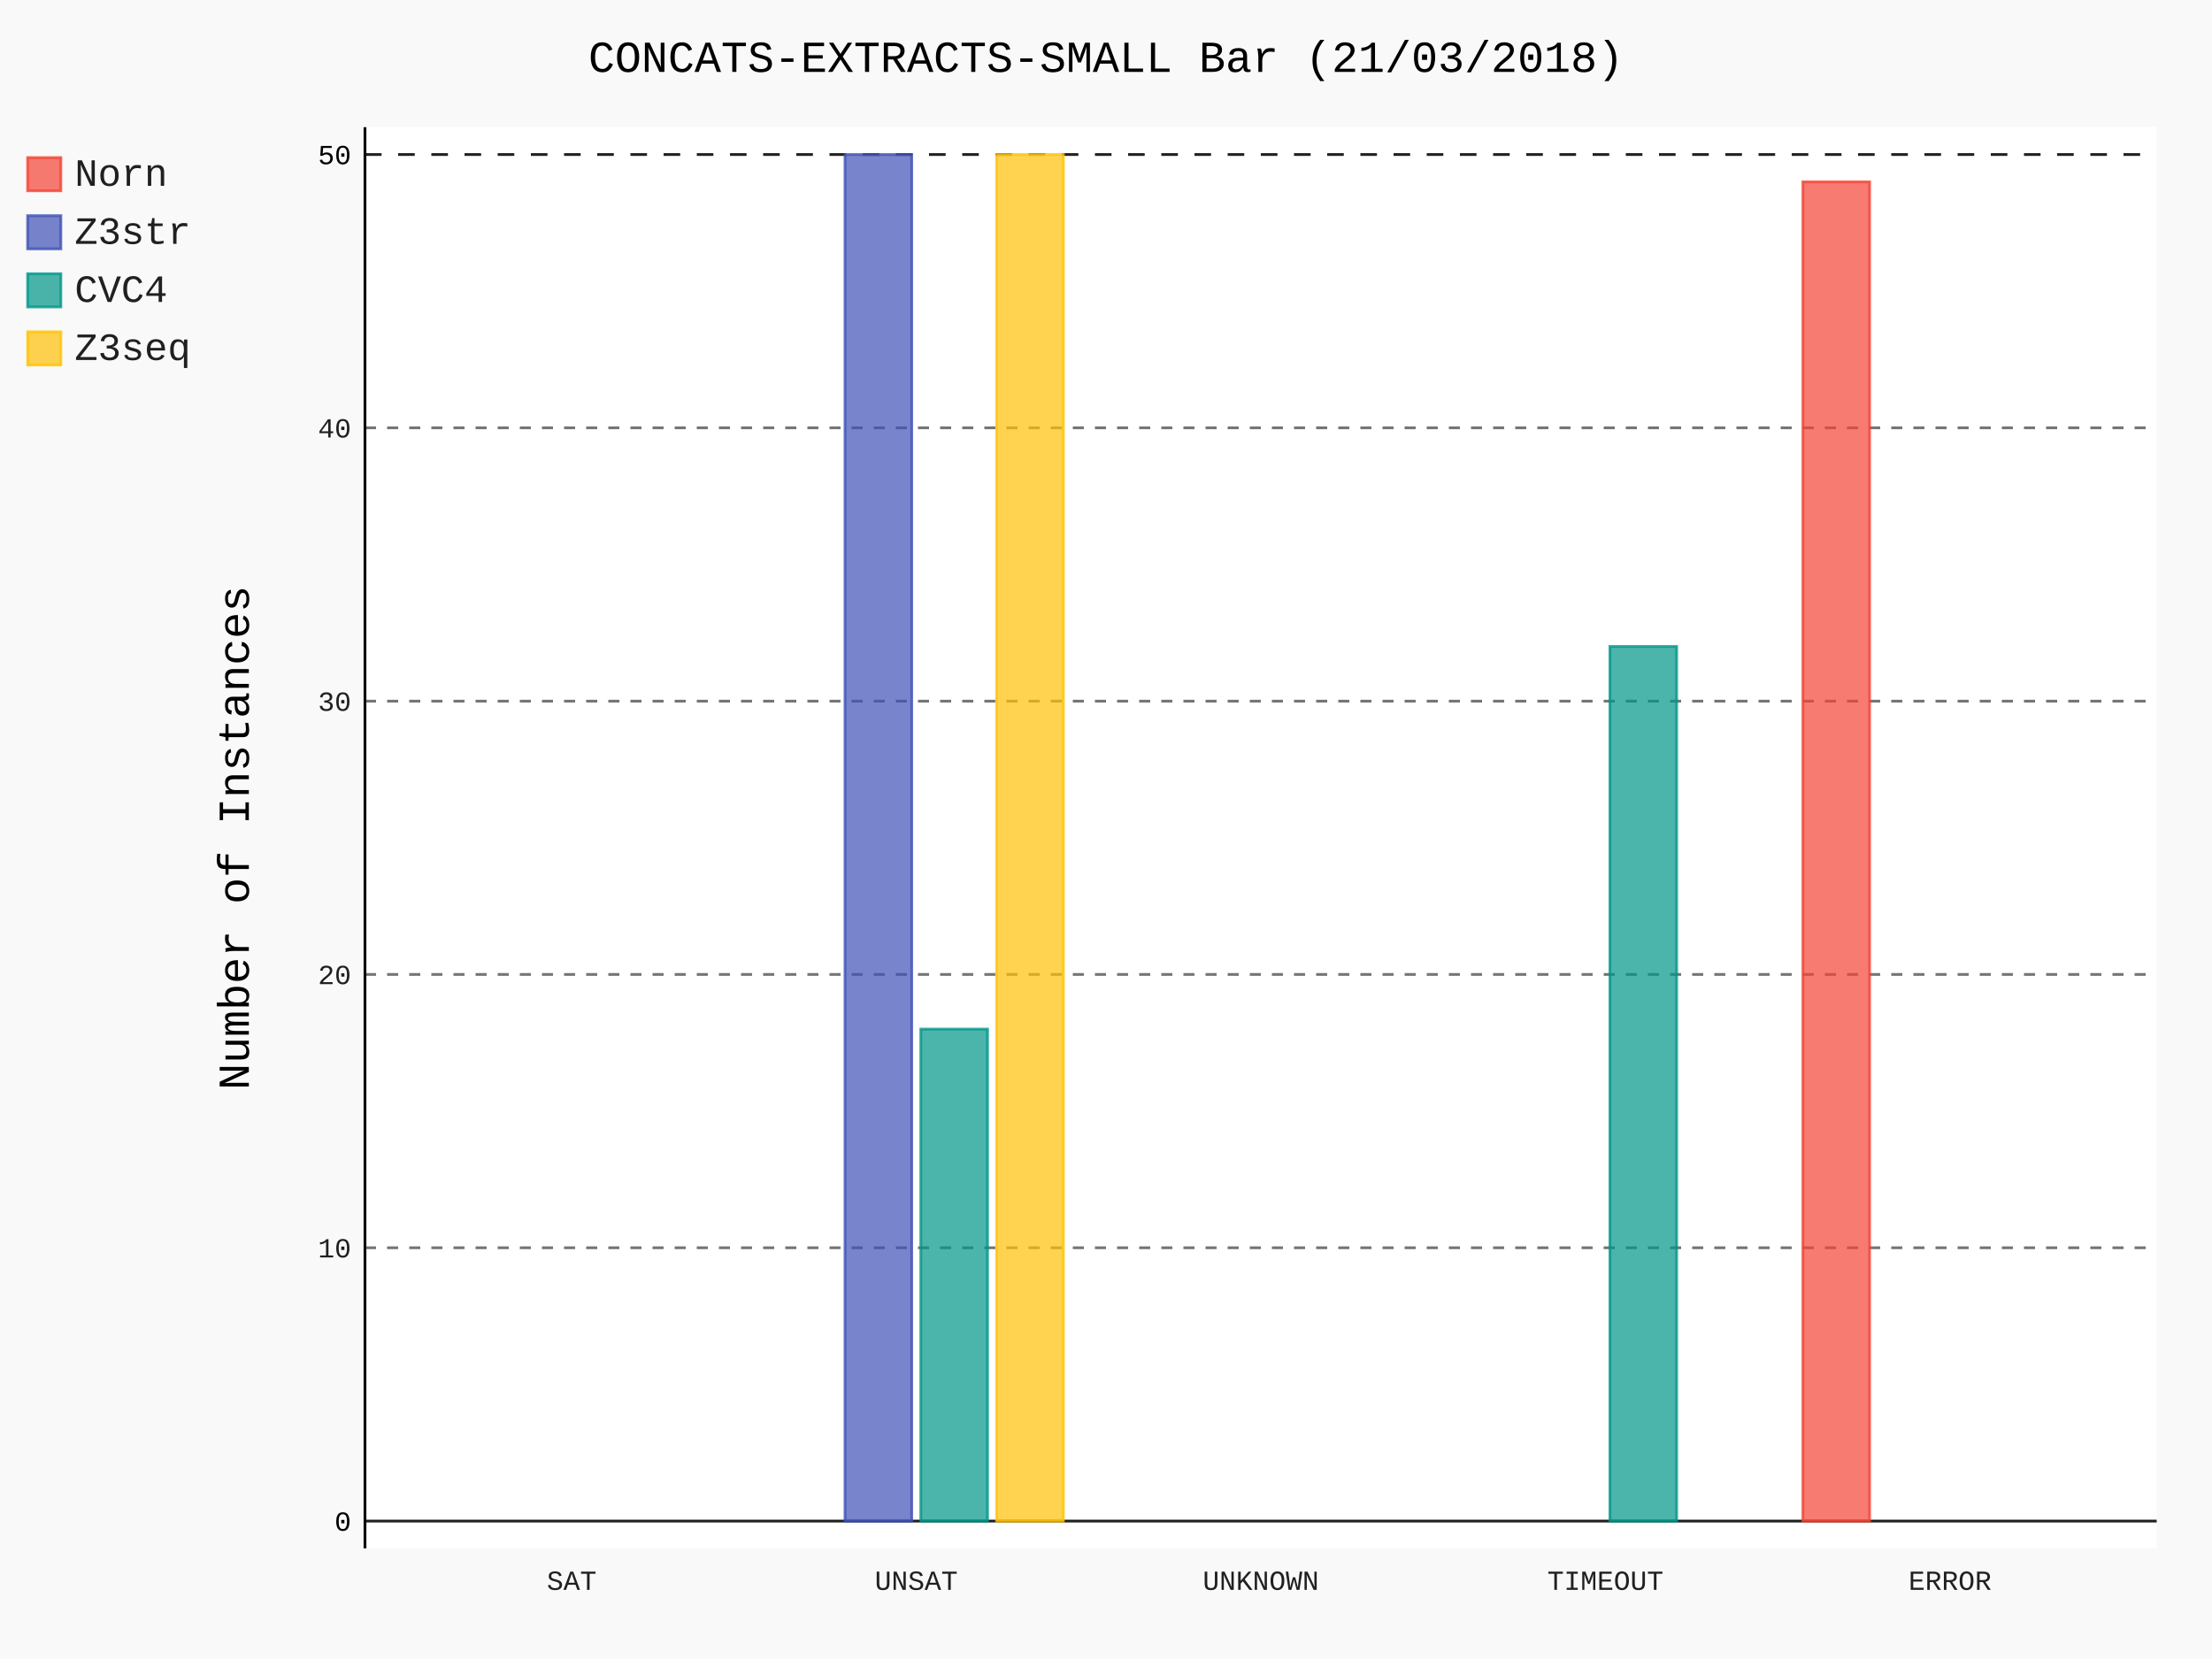
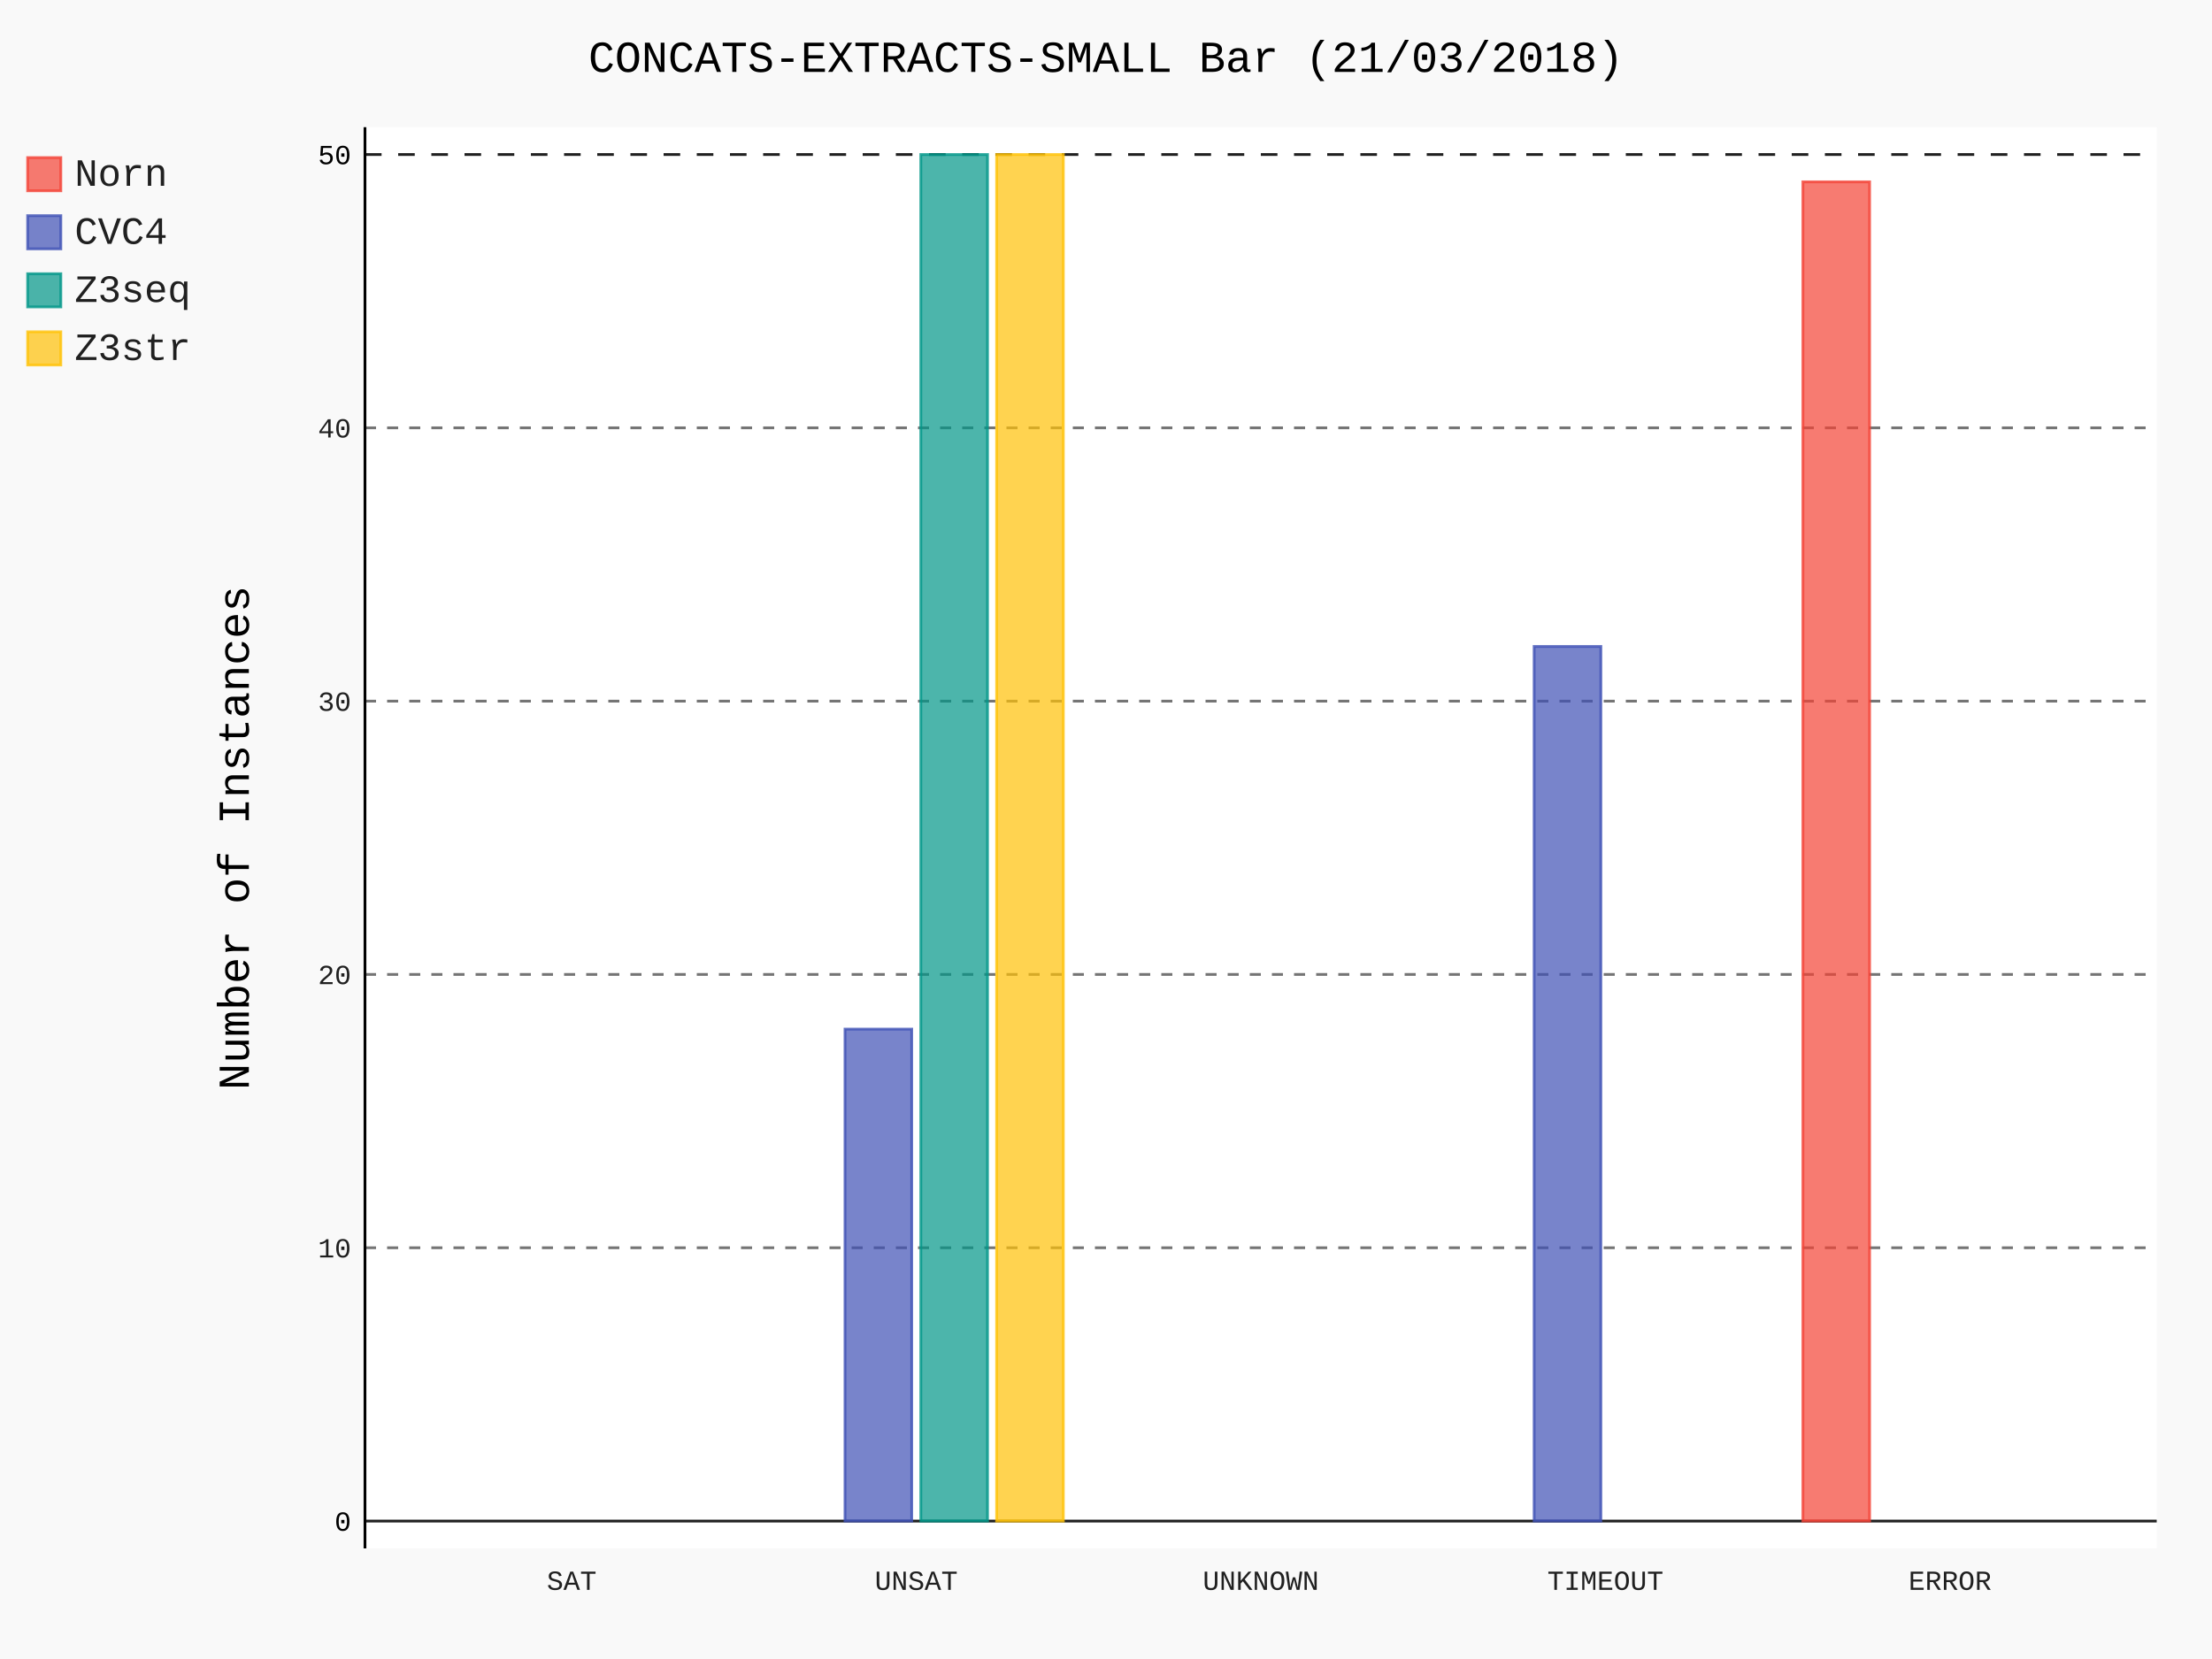
- <svg xmlns="http://www.w3.org/2000/svg" id="chart-f181df62-671a-406b-b309-56d15c28b67b" class="pygal-chart" viewBox="0 0 800 600">
+ <svg xmlns="http://www.w3.org/2000/svg" id="chart-5befc2a9-750a-4f47-91a6-264a494c3bf0" class="pygal-chart" viewBox="0 0 800 600">
  <defs>
-     <style type="text/css">#chart-f181df62-671a-406b-b309-56d15c28b67b{-webkit-user-select:none;-webkit-font-smoothing:antialiased;font-family:Consolas,"Liberation Mono",Menlo,Courier,monospace}#chart-f181df62-671a-406b-b309-56d15c28b67b .title{font-family:Consolas,"Liberation Mono",Menlo,Courier,monospace;font-size:16px}#chart-f181df62-671a-406b-b309-56d15c28b67b .legends .legend text{font-family:Consolas,"Liberation Mono",Menlo,Courier,monospace;font-size:14px}#chart-f181df62-671a-406b-b309-56d15c28b67b .axis text{font-family:Consolas,"Liberation Mono",Menlo,Courier,monospace;font-size:10px}#chart-f181df62-671a-406b-b309-56d15c28b67b .axis text.major{font-family:Consolas,"Liberation Mono",Menlo,Courier,monospace;font-size:10px}#chart-f181df62-671a-406b-b309-56d15c28b67b .text-overlay text.value{font-family:Consolas,"Liberation Mono",Menlo,Courier,monospace;font-size:16px}#chart-f181df62-671a-406b-b309-56d15c28b67b .text-overlay text.label{font-family:Consolas,"Liberation Mono",Menlo,Courier,monospace;font-size:10px}#chart-f181df62-671a-406b-b309-56d15c28b67b .tooltip{font-family:Consolas,"Liberation Mono",Menlo,Courier,monospace;font-size:14px}#chart-f181df62-671a-406b-b309-56d15c28b67b text.no_data{font-family:Consolas,"Liberation Mono",Menlo,Courier,monospace;font-size:64px}
- #chart-f181df62-671a-406b-b309-56d15c28b67b{background-color:rgba(249,249,249,1)}#chart-f181df62-671a-406b-b309-56d15c28b67b path,#chart-f181df62-671a-406b-b309-56d15c28b67b line,#chart-f181df62-671a-406b-b309-56d15c28b67b rect,#chart-f181df62-671a-406b-b309-56d15c28b67b circle{-webkit-transition:150ms;-moz-transition:150ms;transition:150ms}#chart-f181df62-671a-406b-b309-56d15c28b67b .graph &gt; .background{fill:rgba(249,249,249,1)}#chart-f181df62-671a-406b-b309-56d15c28b67b .plot &gt; .background{fill:rgba(255,255,255,1)}#chart-f181df62-671a-406b-b309-56d15c28b67b .graph{fill:rgba(0,0,0,.87)}#chart-f181df62-671a-406b-b309-56d15c28b67b text.no_data{fill:rgba(0,0,0,1)}#chart-f181df62-671a-406b-b309-56d15c28b67b .title{fill:rgba(0,0,0,1)}#chart-f181df62-671a-406b-b309-56d15c28b67b .legends .legend text{fill:rgba(0,0,0,.87)}#chart-f181df62-671a-406b-b309-56d15c28b67b .legends .legend:hover text{fill:rgba(0,0,0,1)}#chart-f181df62-671a-406b-b309-56d15c28b67b .axis .line{stroke:rgba(0,0,0,1)}#chart-f181df62-671a-406b-b309-56d15c28b67b .axis .guide.line{stroke:rgba(0,0,0,.54)}#chart-f181df62-671a-406b-b309-56d15c28b67b .axis .major.line{stroke:rgba(0,0,0,.87)}#chart-f181df62-671a-406b-b309-56d15c28b67b .axis text.major{fill:rgba(0,0,0,1)}#chart-f181df62-671a-406b-b309-56d15c28b67b .axis.y .guides:hover .guide.line,#chart-f181df62-671a-406b-b309-56d15c28b67b .line-graph .axis.x .guides:hover .guide.line,#chart-f181df62-671a-406b-b309-56d15c28b67b .stackedline-graph .axis.x .guides:hover .guide.line,#chart-f181df62-671a-406b-b309-56d15c28b67b .xy-graph .axis.x .guides:hover .guide.line{stroke:rgba(0,0,0,1)}#chart-f181df62-671a-406b-b309-56d15c28b67b .axis .guides:hover text{fill:rgba(0,0,0,1)}#chart-f181df62-671a-406b-b309-56d15c28b67b .reactive{fill-opacity:.7;stroke-opacity:.8}#chart-f181df62-671a-406b-b309-56d15c28b67b .ci{stroke:rgba(0,0,0,.87)}#chart-f181df62-671a-406b-b309-56d15c28b67b .reactive.active,#chart-f181df62-671a-406b-b309-56d15c28b67b .active .reactive{fill-opacity:.8;stroke-opacity:.9;stroke-width:4}#chart-f181df62-671a-406b-b309-56d15c28b67b .ci .reactive.active{stroke-width:1.5}#chart-f181df62-671a-406b-b309-56d15c28b67b .series text{fill:rgba(0,0,0,1)}#chart-f181df62-671a-406b-b309-56d15c28b67b .tooltip rect{fill:rgba(255,255,255,1);stroke:rgba(0,0,0,1);-webkit-transition:opacity 150ms;-moz-transition:opacity 150ms;transition:opacity 150ms}#chart-f181df62-671a-406b-b309-56d15c28b67b .tooltip .label{fill:rgba(0,0,0,.87)}#chart-f181df62-671a-406b-b309-56d15c28b67b .tooltip .label{fill:rgba(0,0,0,.87)}#chart-f181df62-671a-406b-b309-56d15c28b67b .tooltip .legend{font-size:.8em;fill:rgba(0,0,0,.54)}#chart-f181df62-671a-406b-b309-56d15c28b67b .tooltip .x_label{font-size:.6em;fill:rgba(0,0,0,1)}#chart-f181df62-671a-406b-b309-56d15c28b67b .tooltip .xlink{font-size:.5em;text-decoration:underline}#chart-f181df62-671a-406b-b309-56d15c28b67b .tooltip .value{font-size:1.5em}#chart-f181df62-671a-406b-b309-56d15c28b67b .bound{font-size:.5em}#chart-f181df62-671a-406b-b309-56d15c28b67b .max-value{font-size:.75em;fill:rgba(0,0,0,.54)}#chart-f181df62-671a-406b-b309-56d15c28b67b .map-element{fill:rgba(255,255,255,1);stroke:rgba(0,0,0,.54) !important}#chart-f181df62-671a-406b-b309-56d15c28b67b .map-element .reactive{fill-opacity:inherit;stroke-opacity:inherit}#chart-f181df62-671a-406b-b309-56d15c28b67b .color-0,#chart-f181df62-671a-406b-b309-56d15c28b67b .color-0 a:visited{stroke:#F44336;fill:#F44336}#chart-f181df62-671a-406b-b309-56d15c28b67b .color-1,#chart-f181df62-671a-406b-b309-56d15c28b67b .color-1 a:visited{stroke:#3F51B5;fill:#3F51B5}#chart-f181df62-671a-406b-b309-56d15c28b67b .color-2,#chart-f181df62-671a-406b-b309-56d15c28b67b .color-2 a:visited{stroke:#009688;fill:#009688}#chart-f181df62-671a-406b-b309-56d15c28b67b .color-3,#chart-f181df62-671a-406b-b309-56d15c28b67b .color-3 a:visited{stroke:#FFC107;fill:#FFC107}#chart-f181df62-671a-406b-b309-56d15c28b67b .text-overlay .color-0 text{fill:black}#chart-f181df62-671a-406b-b309-56d15c28b67b .text-overlay .color-1 text{fill:black}#chart-f181df62-671a-406b-b309-56d15c28b67b .text-overlay .color-2 text{fill:black}#chart-f181df62-671a-406b-b309-56d15c28b67b .text-overlay .color-3 text{fill:black}
- #chart-f181df62-671a-406b-b309-56d15c28b67b text.no_data{text-anchor:middle}#chart-f181df62-671a-406b-b309-56d15c28b67b .guide.line{fill:none}#chart-f181df62-671a-406b-b309-56d15c28b67b .centered{text-anchor:middle}#chart-f181df62-671a-406b-b309-56d15c28b67b .title{text-anchor:middle}#chart-f181df62-671a-406b-b309-56d15c28b67b .legends .legend text{fill-opacity:1}#chart-f181df62-671a-406b-b309-56d15c28b67b .axis.x text{text-anchor:middle}#chart-f181df62-671a-406b-b309-56d15c28b67b .axis.x:not(.web) text[transform]{text-anchor:start}#chart-f181df62-671a-406b-b309-56d15c28b67b .axis.x:not(.web) text[transform].backwards{text-anchor:end}#chart-f181df62-671a-406b-b309-56d15c28b67b .axis.y text{text-anchor:end}#chart-f181df62-671a-406b-b309-56d15c28b67b .axis.y text[transform].backwards{text-anchor:start}#chart-f181df62-671a-406b-b309-56d15c28b67b .axis.y2 text{text-anchor:start}#chart-f181df62-671a-406b-b309-56d15c28b67b .axis.y2 text[transform].backwards{text-anchor:end}#chart-f181df62-671a-406b-b309-56d15c28b67b .axis .guide.line{stroke-dasharray:4,4}#chart-f181df62-671a-406b-b309-56d15c28b67b .axis .major.guide.line{stroke-dasharray:6,6}#chart-f181df62-671a-406b-b309-56d15c28b67b .horizontal .axis.y .guide.line,#chart-f181df62-671a-406b-b309-56d15c28b67b .horizontal .axis.y2 .guide.line,#chart-f181df62-671a-406b-b309-56d15c28b67b .vertical .axis.x .guide.line{opacity:0}#chart-f181df62-671a-406b-b309-56d15c28b67b .horizontal .axis.always_show .guide.line,#chart-f181df62-671a-406b-b309-56d15c28b67b .vertical .axis.always_show .guide.line{opacity:1 !important}#chart-f181df62-671a-406b-b309-56d15c28b67b .axis.y .guides:hover .guide.line,#chart-f181df62-671a-406b-b309-56d15c28b67b .axis.y2 .guides:hover .guide.line,#chart-f181df62-671a-406b-b309-56d15c28b67b .axis.x .guides:hover .guide.line{opacity:1}#chart-f181df62-671a-406b-b309-56d15c28b67b .axis .guides:hover text{opacity:1}#chart-f181df62-671a-406b-b309-56d15c28b67b .nofill{fill:none}#chart-f181df62-671a-406b-b309-56d15c28b67b .subtle-fill{fill-opacity:.2}#chart-f181df62-671a-406b-b309-56d15c28b67b .dot{stroke-width:1px;fill-opacity:1}#chart-f181df62-671a-406b-b309-56d15c28b67b .dot.active{stroke-width:5px}#chart-f181df62-671a-406b-b309-56d15c28b67b .dot.negative{fill:transparent}#chart-f181df62-671a-406b-b309-56d15c28b67b text,#chart-f181df62-671a-406b-b309-56d15c28b67b tspan{stroke:none !important}#chart-f181df62-671a-406b-b309-56d15c28b67b .series text.active{opacity:1}#chart-f181df62-671a-406b-b309-56d15c28b67b .tooltip rect{fill-opacity:.95;stroke-width:.5}#chart-f181df62-671a-406b-b309-56d15c28b67b .tooltip text{fill-opacity:1}#chart-f181df62-671a-406b-b309-56d15c28b67b .showable{visibility:hidden}#chart-f181df62-671a-406b-b309-56d15c28b67b .showable.shown{visibility:visible}#chart-f181df62-671a-406b-b309-56d15c28b67b .gauge-background{fill:rgba(229,229,229,1);stroke:none}#chart-f181df62-671a-406b-b309-56d15c28b67b .bg-lines{stroke:rgba(249,249,249,1);stroke-width:2px}</style>
+     <style type="text/css">#chart-5befc2a9-750a-4f47-91a6-264a494c3bf0{-webkit-user-select:none;-webkit-font-smoothing:antialiased;font-family:Consolas,"Liberation Mono",Menlo,Courier,monospace}#chart-5befc2a9-750a-4f47-91a6-264a494c3bf0 .title{font-family:Consolas,"Liberation Mono",Menlo,Courier,monospace;font-size:16px}#chart-5befc2a9-750a-4f47-91a6-264a494c3bf0 .legends .legend text{font-family:Consolas,"Liberation Mono",Menlo,Courier,monospace;font-size:14px}#chart-5befc2a9-750a-4f47-91a6-264a494c3bf0 .axis text{font-family:Consolas,"Liberation Mono",Menlo,Courier,monospace;font-size:10px}#chart-5befc2a9-750a-4f47-91a6-264a494c3bf0 .axis text.major{font-family:Consolas,"Liberation Mono",Menlo,Courier,monospace;font-size:10px}#chart-5befc2a9-750a-4f47-91a6-264a494c3bf0 .text-overlay text.value{font-family:Consolas,"Liberation Mono",Menlo,Courier,monospace;font-size:16px}#chart-5befc2a9-750a-4f47-91a6-264a494c3bf0 .text-overlay text.label{font-family:Consolas,"Liberation Mono",Menlo,Courier,monospace;font-size:10px}#chart-5befc2a9-750a-4f47-91a6-264a494c3bf0 .tooltip{font-family:Consolas,"Liberation Mono",Menlo,Courier,monospace;font-size:14px}#chart-5befc2a9-750a-4f47-91a6-264a494c3bf0 text.no_data{font-family:Consolas,"Liberation Mono",Menlo,Courier,monospace;font-size:64px}
+ #chart-5befc2a9-750a-4f47-91a6-264a494c3bf0{background-color:rgba(249,249,249,1)}#chart-5befc2a9-750a-4f47-91a6-264a494c3bf0 path,#chart-5befc2a9-750a-4f47-91a6-264a494c3bf0 line,#chart-5befc2a9-750a-4f47-91a6-264a494c3bf0 rect,#chart-5befc2a9-750a-4f47-91a6-264a494c3bf0 circle{-webkit-transition:150ms;-moz-transition:150ms;transition:150ms}#chart-5befc2a9-750a-4f47-91a6-264a494c3bf0 .graph &gt; .background{fill:rgba(249,249,249,1)}#chart-5befc2a9-750a-4f47-91a6-264a494c3bf0 .plot &gt; .background{fill:rgba(255,255,255,1)}#chart-5befc2a9-750a-4f47-91a6-264a494c3bf0 .graph{fill:rgba(0,0,0,.87)}#chart-5befc2a9-750a-4f47-91a6-264a494c3bf0 text.no_data{fill:rgba(0,0,0,1)}#chart-5befc2a9-750a-4f47-91a6-264a494c3bf0 .title{fill:rgba(0,0,0,1)}#chart-5befc2a9-750a-4f47-91a6-264a494c3bf0 .legends .legend text{fill:rgba(0,0,0,.87)}#chart-5befc2a9-750a-4f47-91a6-264a494c3bf0 .legends .legend:hover text{fill:rgba(0,0,0,1)}#chart-5befc2a9-750a-4f47-91a6-264a494c3bf0 .axis .line{stroke:rgba(0,0,0,1)}#chart-5befc2a9-750a-4f47-91a6-264a494c3bf0 .axis .guide.line{stroke:rgba(0,0,0,.54)}#chart-5befc2a9-750a-4f47-91a6-264a494c3bf0 .axis .major.line{stroke:rgba(0,0,0,.87)}#chart-5befc2a9-750a-4f47-91a6-264a494c3bf0 .axis text.major{fill:rgba(0,0,0,1)}#chart-5befc2a9-750a-4f47-91a6-264a494c3bf0 .axis.y .guides:hover .guide.line,#chart-5befc2a9-750a-4f47-91a6-264a494c3bf0 .line-graph .axis.x .guides:hover .guide.line,#chart-5befc2a9-750a-4f47-91a6-264a494c3bf0 .stackedline-graph .axis.x .guides:hover .guide.line,#chart-5befc2a9-750a-4f47-91a6-264a494c3bf0 .xy-graph .axis.x .guides:hover .guide.line{stroke:rgba(0,0,0,1)}#chart-5befc2a9-750a-4f47-91a6-264a494c3bf0 .axis .guides:hover text{fill:rgba(0,0,0,1)}#chart-5befc2a9-750a-4f47-91a6-264a494c3bf0 .reactive{fill-opacity:.7;stroke-opacity:.8}#chart-5befc2a9-750a-4f47-91a6-264a494c3bf0 .ci{stroke:rgba(0,0,0,.87)}#chart-5befc2a9-750a-4f47-91a6-264a494c3bf0 .reactive.active,#chart-5befc2a9-750a-4f47-91a6-264a494c3bf0 .active .reactive{fill-opacity:.8;stroke-opacity:.9;stroke-width:4}#chart-5befc2a9-750a-4f47-91a6-264a494c3bf0 .ci .reactive.active{stroke-width:1.5}#chart-5befc2a9-750a-4f47-91a6-264a494c3bf0 .series text{fill:rgba(0,0,0,1)}#chart-5befc2a9-750a-4f47-91a6-264a494c3bf0 .tooltip rect{fill:rgba(255,255,255,1);stroke:rgba(0,0,0,1);-webkit-transition:opacity 150ms;-moz-transition:opacity 150ms;transition:opacity 150ms}#chart-5befc2a9-750a-4f47-91a6-264a494c3bf0 .tooltip .label{fill:rgba(0,0,0,.87)}#chart-5befc2a9-750a-4f47-91a6-264a494c3bf0 .tooltip .label{fill:rgba(0,0,0,.87)}#chart-5befc2a9-750a-4f47-91a6-264a494c3bf0 .tooltip .legend{font-size:.8em;fill:rgba(0,0,0,.54)}#chart-5befc2a9-750a-4f47-91a6-264a494c3bf0 .tooltip .x_label{font-size:.6em;fill:rgba(0,0,0,1)}#chart-5befc2a9-750a-4f47-91a6-264a494c3bf0 .tooltip .xlink{font-size:.5em;text-decoration:underline}#chart-5befc2a9-750a-4f47-91a6-264a494c3bf0 .tooltip .value{font-size:1.5em}#chart-5befc2a9-750a-4f47-91a6-264a494c3bf0 .bound{font-size:.5em}#chart-5befc2a9-750a-4f47-91a6-264a494c3bf0 .max-value{font-size:.75em;fill:rgba(0,0,0,.54)}#chart-5befc2a9-750a-4f47-91a6-264a494c3bf0 .map-element{fill:rgba(255,255,255,1);stroke:rgba(0,0,0,.54) !important}#chart-5befc2a9-750a-4f47-91a6-264a494c3bf0 .map-element .reactive{fill-opacity:inherit;stroke-opacity:inherit}#chart-5befc2a9-750a-4f47-91a6-264a494c3bf0 .color-0,#chart-5befc2a9-750a-4f47-91a6-264a494c3bf0 .color-0 a:visited{stroke:#F44336;fill:#F44336}#chart-5befc2a9-750a-4f47-91a6-264a494c3bf0 .color-1,#chart-5befc2a9-750a-4f47-91a6-264a494c3bf0 .color-1 a:visited{stroke:#3F51B5;fill:#3F51B5}#chart-5befc2a9-750a-4f47-91a6-264a494c3bf0 .color-2,#chart-5befc2a9-750a-4f47-91a6-264a494c3bf0 .color-2 a:visited{stroke:#009688;fill:#009688}#chart-5befc2a9-750a-4f47-91a6-264a494c3bf0 .color-3,#chart-5befc2a9-750a-4f47-91a6-264a494c3bf0 .color-3 a:visited{stroke:#FFC107;fill:#FFC107}#chart-5befc2a9-750a-4f47-91a6-264a494c3bf0 .text-overlay .color-0 text{fill:black}#chart-5befc2a9-750a-4f47-91a6-264a494c3bf0 .text-overlay .color-1 text{fill:black}#chart-5befc2a9-750a-4f47-91a6-264a494c3bf0 .text-overlay .color-2 text{fill:black}#chart-5befc2a9-750a-4f47-91a6-264a494c3bf0 .text-overlay .color-3 text{fill:black}
+ #chart-5befc2a9-750a-4f47-91a6-264a494c3bf0 text.no_data{text-anchor:middle}#chart-5befc2a9-750a-4f47-91a6-264a494c3bf0 .guide.line{fill:none}#chart-5befc2a9-750a-4f47-91a6-264a494c3bf0 .centered{text-anchor:middle}#chart-5befc2a9-750a-4f47-91a6-264a494c3bf0 .title{text-anchor:middle}#chart-5befc2a9-750a-4f47-91a6-264a494c3bf0 .legends .legend text{fill-opacity:1}#chart-5befc2a9-750a-4f47-91a6-264a494c3bf0 .axis.x text{text-anchor:middle}#chart-5befc2a9-750a-4f47-91a6-264a494c3bf0 .axis.x:not(.web) text[transform]{text-anchor:start}#chart-5befc2a9-750a-4f47-91a6-264a494c3bf0 .axis.x:not(.web) text[transform].backwards{text-anchor:end}#chart-5befc2a9-750a-4f47-91a6-264a494c3bf0 .axis.y text{text-anchor:end}#chart-5befc2a9-750a-4f47-91a6-264a494c3bf0 .axis.y text[transform].backwards{text-anchor:start}#chart-5befc2a9-750a-4f47-91a6-264a494c3bf0 .axis.y2 text{text-anchor:start}#chart-5befc2a9-750a-4f47-91a6-264a494c3bf0 .axis.y2 text[transform].backwards{text-anchor:end}#chart-5befc2a9-750a-4f47-91a6-264a494c3bf0 .axis .guide.line{stroke-dasharray:4,4}#chart-5befc2a9-750a-4f47-91a6-264a494c3bf0 .axis .major.guide.line{stroke-dasharray:6,6}#chart-5befc2a9-750a-4f47-91a6-264a494c3bf0 .horizontal .axis.y .guide.line,#chart-5befc2a9-750a-4f47-91a6-264a494c3bf0 .horizontal .axis.y2 .guide.line,#chart-5befc2a9-750a-4f47-91a6-264a494c3bf0 .vertical .axis.x .guide.line{opacity:0}#chart-5befc2a9-750a-4f47-91a6-264a494c3bf0 .horizontal .axis.always_show .guide.line,#chart-5befc2a9-750a-4f47-91a6-264a494c3bf0 .vertical .axis.always_show .guide.line{opacity:1 !important}#chart-5befc2a9-750a-4f47-91a6-264a494c3bf0 .axis.y .guides:hover .guide.line,#chart-5befc2a9-750a-4f47-91a6-264a494c3bf0 .axis.y2 .guides:hover .guide.line,#chart-5befc2a9-750a-4f47-91a6-264a494c3bf0 .axis.x .guides:hover .guide.line{opacity:1}#chart-5befc2a9-750a-4f47-91a6-264a494c3bf0 .axis .guides:hover text{opacity:1}#chart-5befc2a9-750a-4f47-91a6-264a494c3bf0 .nofill{fill:none}#chart-5befc2a9-750a-4f47-91a6-264a494c3bf0 .subtle-fill{fill-opacity:.2}#chart-5befc2a9-750a-4f47-91a6-264a494c3bf0 .dot{stroke-width:1px;fill-opacity:1}#chart-5befc2a9-750a-4f47-91a6-264a494c3bf0 .dot.active{stroke-width:5px}#chart-5befc2a9-750a-4f47-91a6-264a494c3bf0 .dot.negative{fill:transparent}#chart-5befc2a9-750a-4f47-91a6-264a494c3bf0 text,#chart-5befc2a9-750a-4f47-91a6-264a494c3bf0 tspan{stroke:none !important}#chart-5befc2a9-750a-4f47-91a6-264a494c3bf0 .series text.active{opacity:1}#chart-5befc2a9-750a-4f47-91a6-264a494c3bf0 .tooltip rect{fill-opacity:.95;stroke-width:.5}#chart-5befc2a9-750a-4f47-91a6-264a494c3bf0 .tooltip text{fill-opacity:1}#chart-5befc2a9-750a-4f47-91a6-264a494c3bf0 .showable{visibility:hidden}#chart-5befc2a9-750a-4f47-91a6-264a494c3bf0 .showable.shown{visibility:visible}#chart-5befc2a9-750a-4f47-91a6-264a494c3bf0 .gauge-background{fill:rgba(229,229,229,1);stroke:none}#chart-5befc2a9-750a-4f47-91a6-264a494c3bf0 .bg-lines{stroke:rgba(249,249,249,1);stroke-width:2px}</style>
  </defs>
  <g class="graph bar-graph vertical">
    <rect class="background" height="600" width="800" x="0" y="0" />
    <g class="plot" transform="translate(132, 46)">
      <rect class="background" height="514" width="648.0" x="0" y="0" />
      <g class="axis y always_show">
        <g class="guides">
          <path class="axis major line" d="M0 504.115 h648" />
          <text class="major" x="-5" y="507.615">0</text>
        </g>
        <g class="guides">
          <path class="guide line" d="M0 405.269 h648" />
          <text class="" x="-5" y="408.769">10</text>
        </g>
        <g class="guides">
          <path class="guide line" d="M0 306.423 h648" />
          <text class="" x="-5" y="309.923">20</text>
        </g>
        <g class="guides">
          <path class="guide line" d="M0 207.577 h648" />
          <text class="" x="-5" y="211.077">30</text>
        </g>
        <g class="guides">
          <path class="guide line" d="M0 108.731 h648" />
          <text class="" x="-5" y="112.231">40</text>
        </g>
        <g class="guides">
          <path class="major guide line" d="M0 9.885 h648" />
          <text class="major" x="-5" y="13.385">50</text>
        </g>
      </g>
      <g class="axis x">
        <path class="line" d="M0 0 v514" />
        <g class="guides">
          <path class="guide line" d="M74.769 0 v514" />
          <text class="" x="74.769" y="529.0">SAT</text>
        </g>
        <g class="guides">
          <path class="guide line" d="M199.385 0 v514" />
          <text class="" x="199.385" y="529.0">UNSAT</text>
        </g>
        <g class="guides">
          <path class="guide line" d="M324 0 v514" />
          <text class="" x="324.0" y="529.0">UNKNOWN</text>
        </g>
        <g class="guides">
          <path class="guide line" d="M448.615 0 v514" />
          <text class="" x="448.615" y="529.0">TIMEOUT</text>
        </g>
        <g class="guides">
          <path class="guide line" d="M573.231 0 v514" />
          <text class="" x="573.231" y="529.0">ERROR</text>
        </g>
      </g>
      <g class="series serie-0 color-0">
        <g class="bars">
          <g class="bar">
            <rect class="rect reactive tooltip-trigger" height="0.0" rx="0" ry="0" width="24.126" x="21.583" y="504.115" />
          </g>
          <g class="bar">
            <rect class="rect reactive tooltip-trigger" height="0.0" rx="0" ry="0" width="24.126" x="146.199" y="504.115" />
          </g>
          <g class="bar">
            <rect class="rect reactive tooltip-trigger" height="0.0" rx="0" ry="0" width="24.126" x="270.814" y="504.115" />
          </g>
          <g class="bar">
            <rect class="rect reactive tooltip-trigger" height="0.0" rx="0" ry="0" width="24.126" x="395.43" y="504.115" />
          </g>
          <g class="bar">
            <rect class="rect reactive tooltip-trigger" height="484.346" rx="0" ry="0" width="24.126" x="520.045" y="19.769" />
          </g>
        </g>
      </g>
      <g class="series serie-1 color-1">
        <g class="bars">
          <g class="bar">
            <rect class="rect reactive tooltip-trigger" height="0.0" rx="0" ry="0" width="24.126" x="48.999" y="504.115" />
          </g>
          <g class="bar">
-             <rect class="rect reactive tooltip-trigger" height="494.231" rx="0" ry="0" width="24.126" x="173.614" y="9.885" />
+             <rect class="rect reactive tooltip-trigger" height="177.923" rx="0" ry="0" width="24.126" x="173.614" y="326.192" />
          </g>
          <g class="bar">
            <rect class="rect reactive tooltip-trigger" height="0.0" rx="0" ry="0" width="24.126" x="298.23" y="504.115" />
          </g>
          <g class="bar">
-             <rect class="rect reactive tooltip-trigger" height="0.0" rx="0" ry="0" width="24.126" x="422.845" y="504.115" />
+             <rect class="rect reactive tooltip-trigger" height="316.308" rx="0" ry="0" width="24.126" x="422.845" y="187.808" />
          </g>
          <g class="bar">
            <rect class="rect reactive tooltip-trigger" height="0.0" rx="0" ry="0" width="24.126" x="547.46" y="504.115" />
          </g>
        </g>
      </g>
      <g class="series serie-2 color-2">
        <g class="bars">
          <g class="bar">
            <rect class="rect reactive tooltip-trigger" height="0.0" rx="0" ry="0" width="24.126" x="76.414" y="504.115" />
          </g>
          <g class="bar">
-             <rect class="rect reactive tooltip-trigger" height="177.923" rx="0" ry="0" width="24.126" x="201.03" y="326.192" />
+             <rect class="rect reactive tooltip-trigger" height="494.231" rx="0" ry="0" width="24.126" x="201.03" y="9.885" />
          </g>
          <g class="bar">
            <rect class="rect reactive tooltip-trigger" height="0.0" rx="0" ry="0" width="24.126" x="325.645" y="504.115" />
          </g>
          <g class="bar">
-             <rect class="rect reactive tooltip-trigger" height="316.308" rx="0" ry="0" width="24.126" x="450.26" y="187.808" />
+             <rect class="rect reactive tooltip-trigger" height="0.0" rx="0" ry="0" width="24.126" x="450.26" y="504.115" />
          </g>
          <g class="bar">
            <rect class="rect reactive tooltip-trigger" height="0.0" rx="0" ry="0" width="24.126" x="574.876" y="504.115" />
          </g>
        </g>
      </g>
      <g class="series serie-3 color-3">
        <g class="bars">
          <g class="bar">
            <rect class="rect reactive tooltip-trigger" height="0.0" rx="0" ry="0" width="24.126" x="103.83" y="504.115" />
          </g>
          <g class="bar">
            <rect class="rect reactive tooltip-trigger" height="494.231" rx="0" ry="0" width="24.126" x="228.445" y="9.885" />
          </g>
          <g class="bar">
            <rect class="rect reactive tooltip-trigger" height="0.0" rx="0" ry="0" width="24.126" x="353.06" y="504.115" />
          </g>
          <g class="bar">
            <rect class="rect reactive tooltip-trigger" height="0.0" rx="0" ry="0" width="24.126" x="477.676" y="504.115" />
          </g>
          <g class="bar">
            <rect class="rect reactive tooltip-trigger" height="0.0" rx="0" ry="0" width="24.126" x="602.291" y="504.115" />
          </g>
        </g>
      </g>
    </g>
    <g class="titles">
      <text class="title plot_title" x="400.0" y="26">CONCATS-EXTRACTS-SMALL Bar (21/03/2018)</text>
      <text class="title" x="64.0" y="329.0" transform="rotate(-90 64 303)">Number of Instances</text>
    </g>
    <g class="plot overlay" transform="translate(132, 46)">
      <g class="series serie-0 color-0" />
      <g class="series serie-1 color-1" />
      <g class="series serie-2 color-2" />
      <g class="series serie-3 color-3" />
    </g>
    <g class="plot text-overlay" transform="translate(132, 46)">
      <g class="series serie-0 color-0" />
      <g class="series serie-1 color-1" />
      <g class="series serie-2 color-2" />
      <g class="series serie-3 color-3" />
    </g>
    <g class="plot tooltip-overlay" transform="translate(132, 46)">
      <g class="tooltip" style="opacity: 0" transform="translate(0 0)">
        <rect class="tooltip-box" height="0" rx="10" ry="10" width="0" />
        <g class="text" />
      </g>
    </g>
    <g class="legends" transform="translate(10, 56)">
      <g class="legend reactive activate-serie" id="activate-serie-0">
        <rect class="color-0 reactive" height="12" width="12" x="0.0" y="1.0" />
        <text x="17.0" y="11.2">Norn</text>
      </g>
      <g class="legend reactive activate-serie" id="activate-serie-1">
        <rect class="color-1 reactive" height="12" width="12" x="0.0" y="22.0" />
-         <text x="17.0" y="32.2">Z3str</text>
+         <text x="17.0" y="32.2">CVC4</text>
      </g>
      <g class="legend reactive activate-serie" id="activate-serie-2">
        <rect class="color-2 reactive" height="12" width="12" x="0.0" y="43.0" />
-         <text x="17.0" y="53.2">CVC4</text>
+         <text x="17.0" y="53.2">Z3seq</text>
      </g>
      <g class="legend reactive activate-serie" id="activate-serie-3">
        <rect class="color-3 reactive" height="12" width="12" x="0.0" y="64.0" />
-         <text x="17.0" y="74.2">Z3seq</text>
+         <text x="17.0" y="74.2">Z3str</text>
      </g>
    </g>
    <g class="legends" transform="translate(790, 56)" />
  </g>
</svg>
